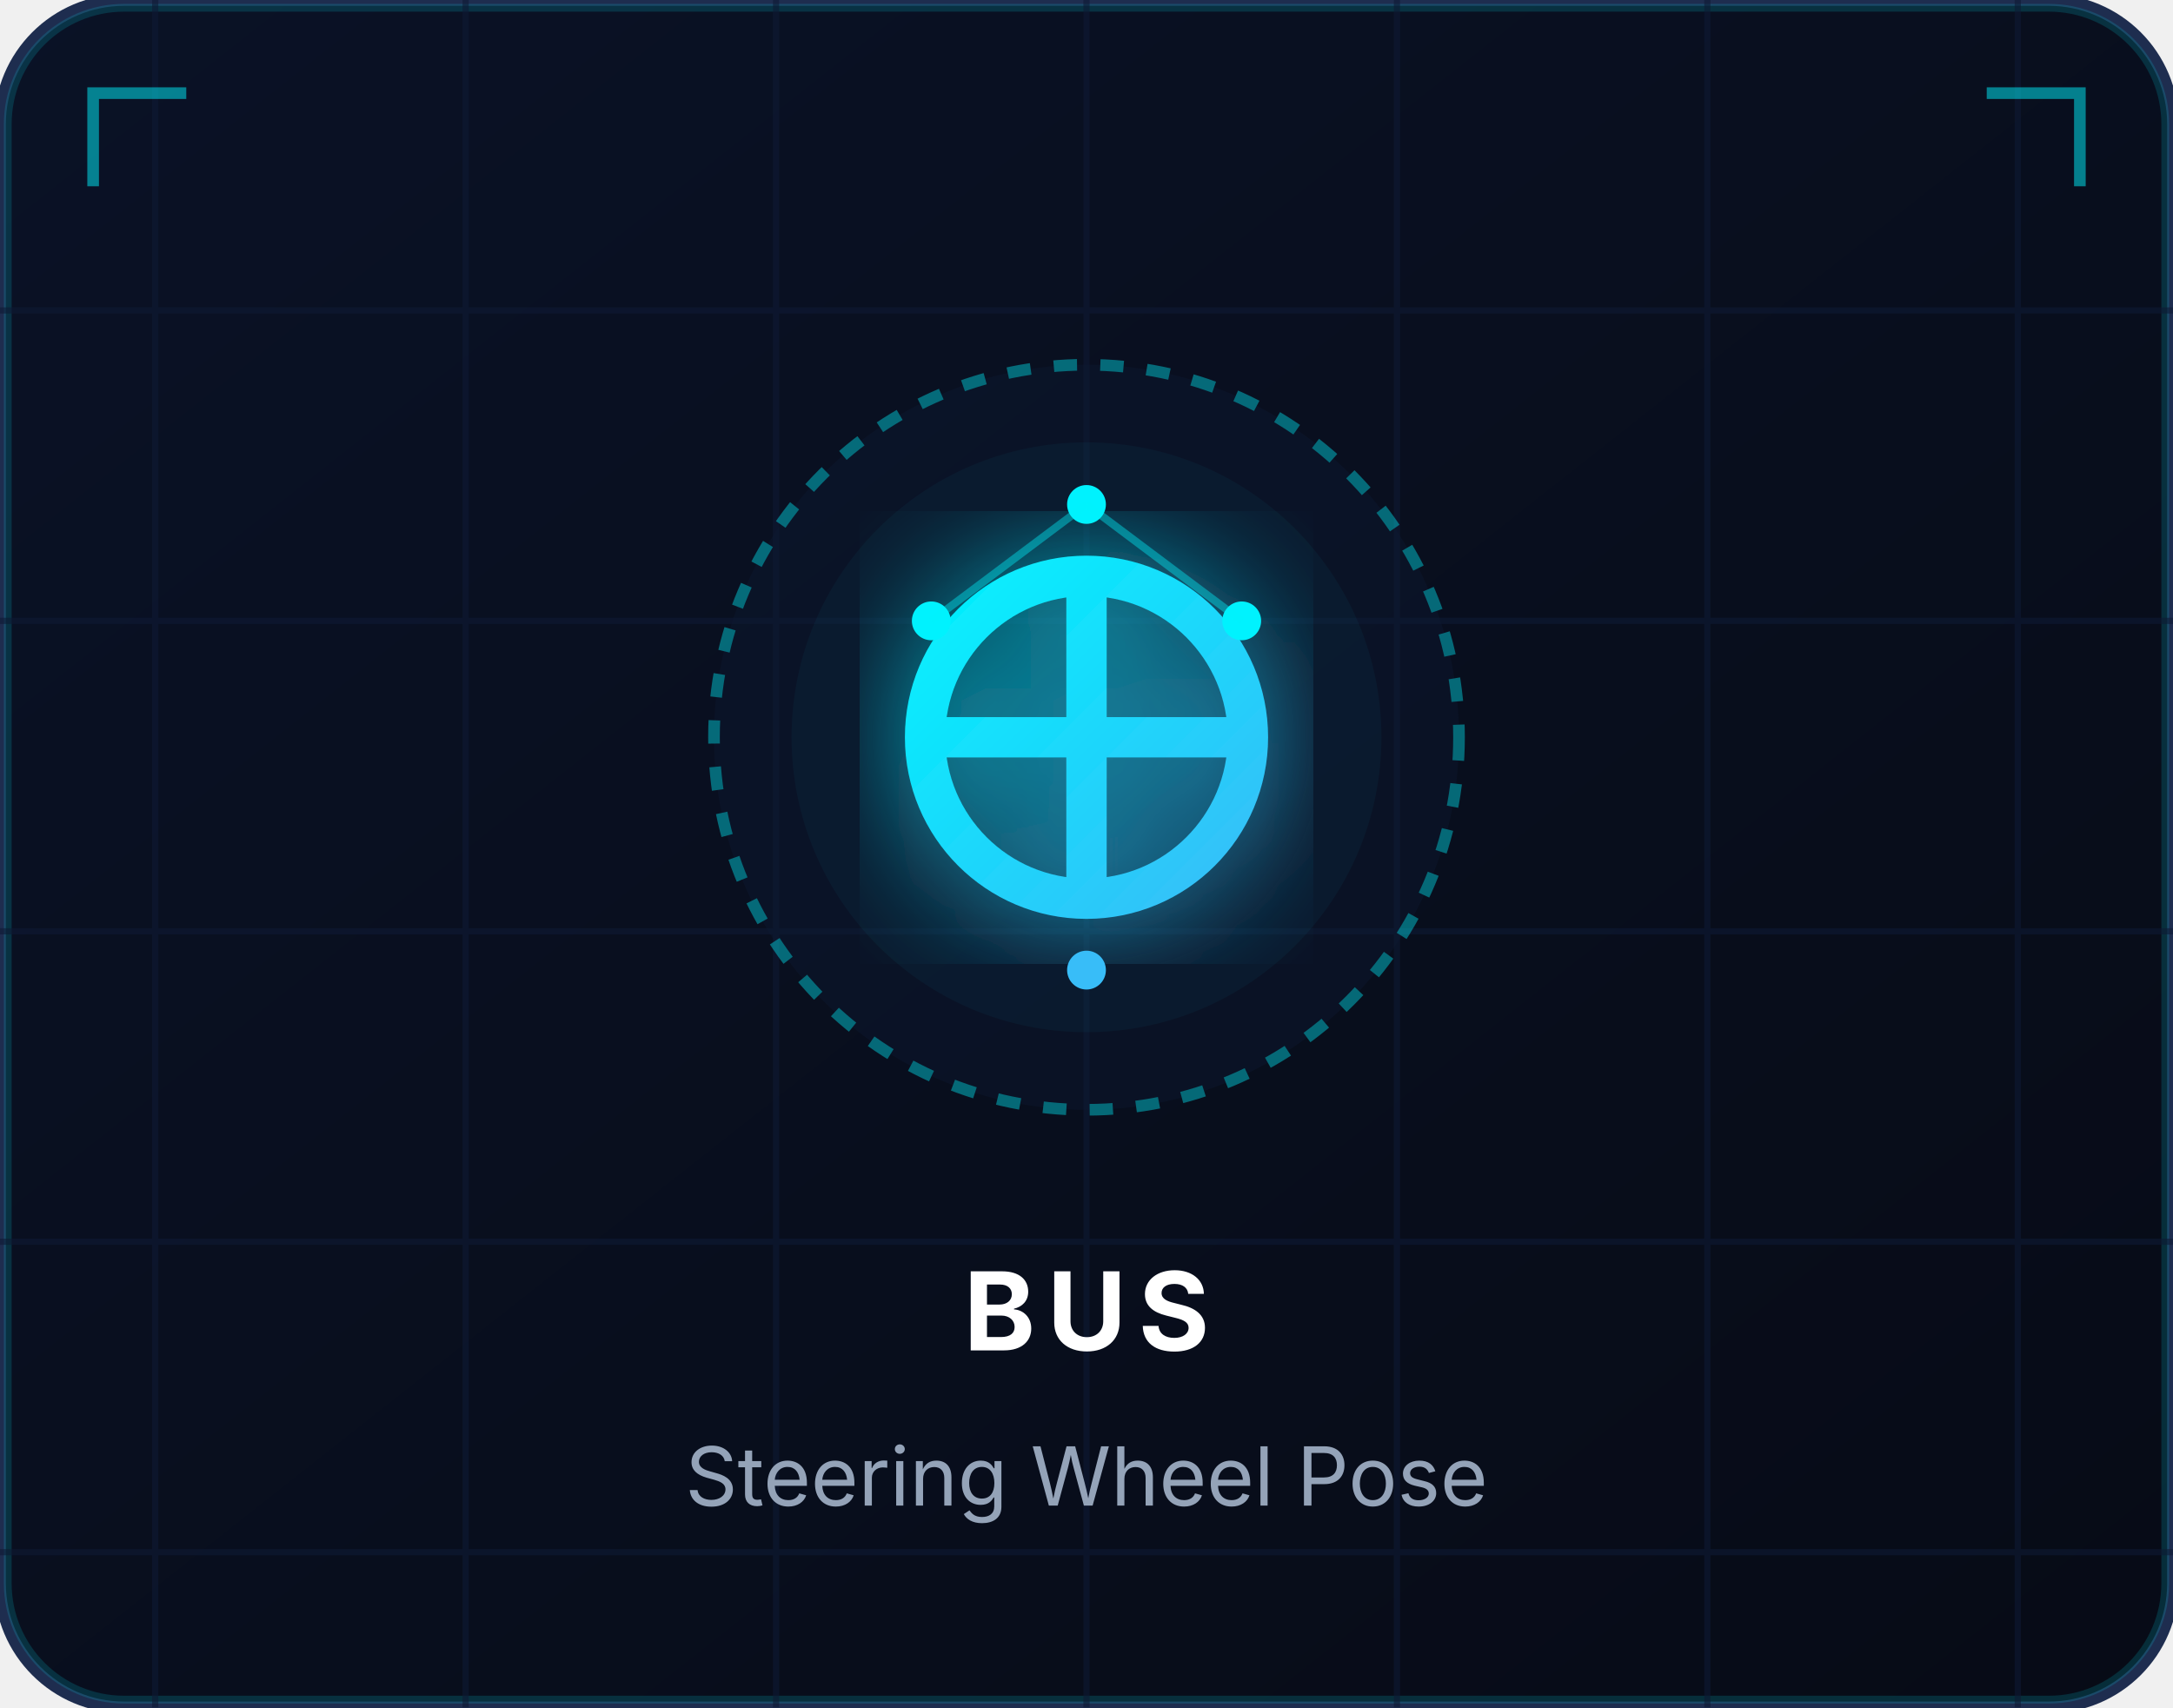
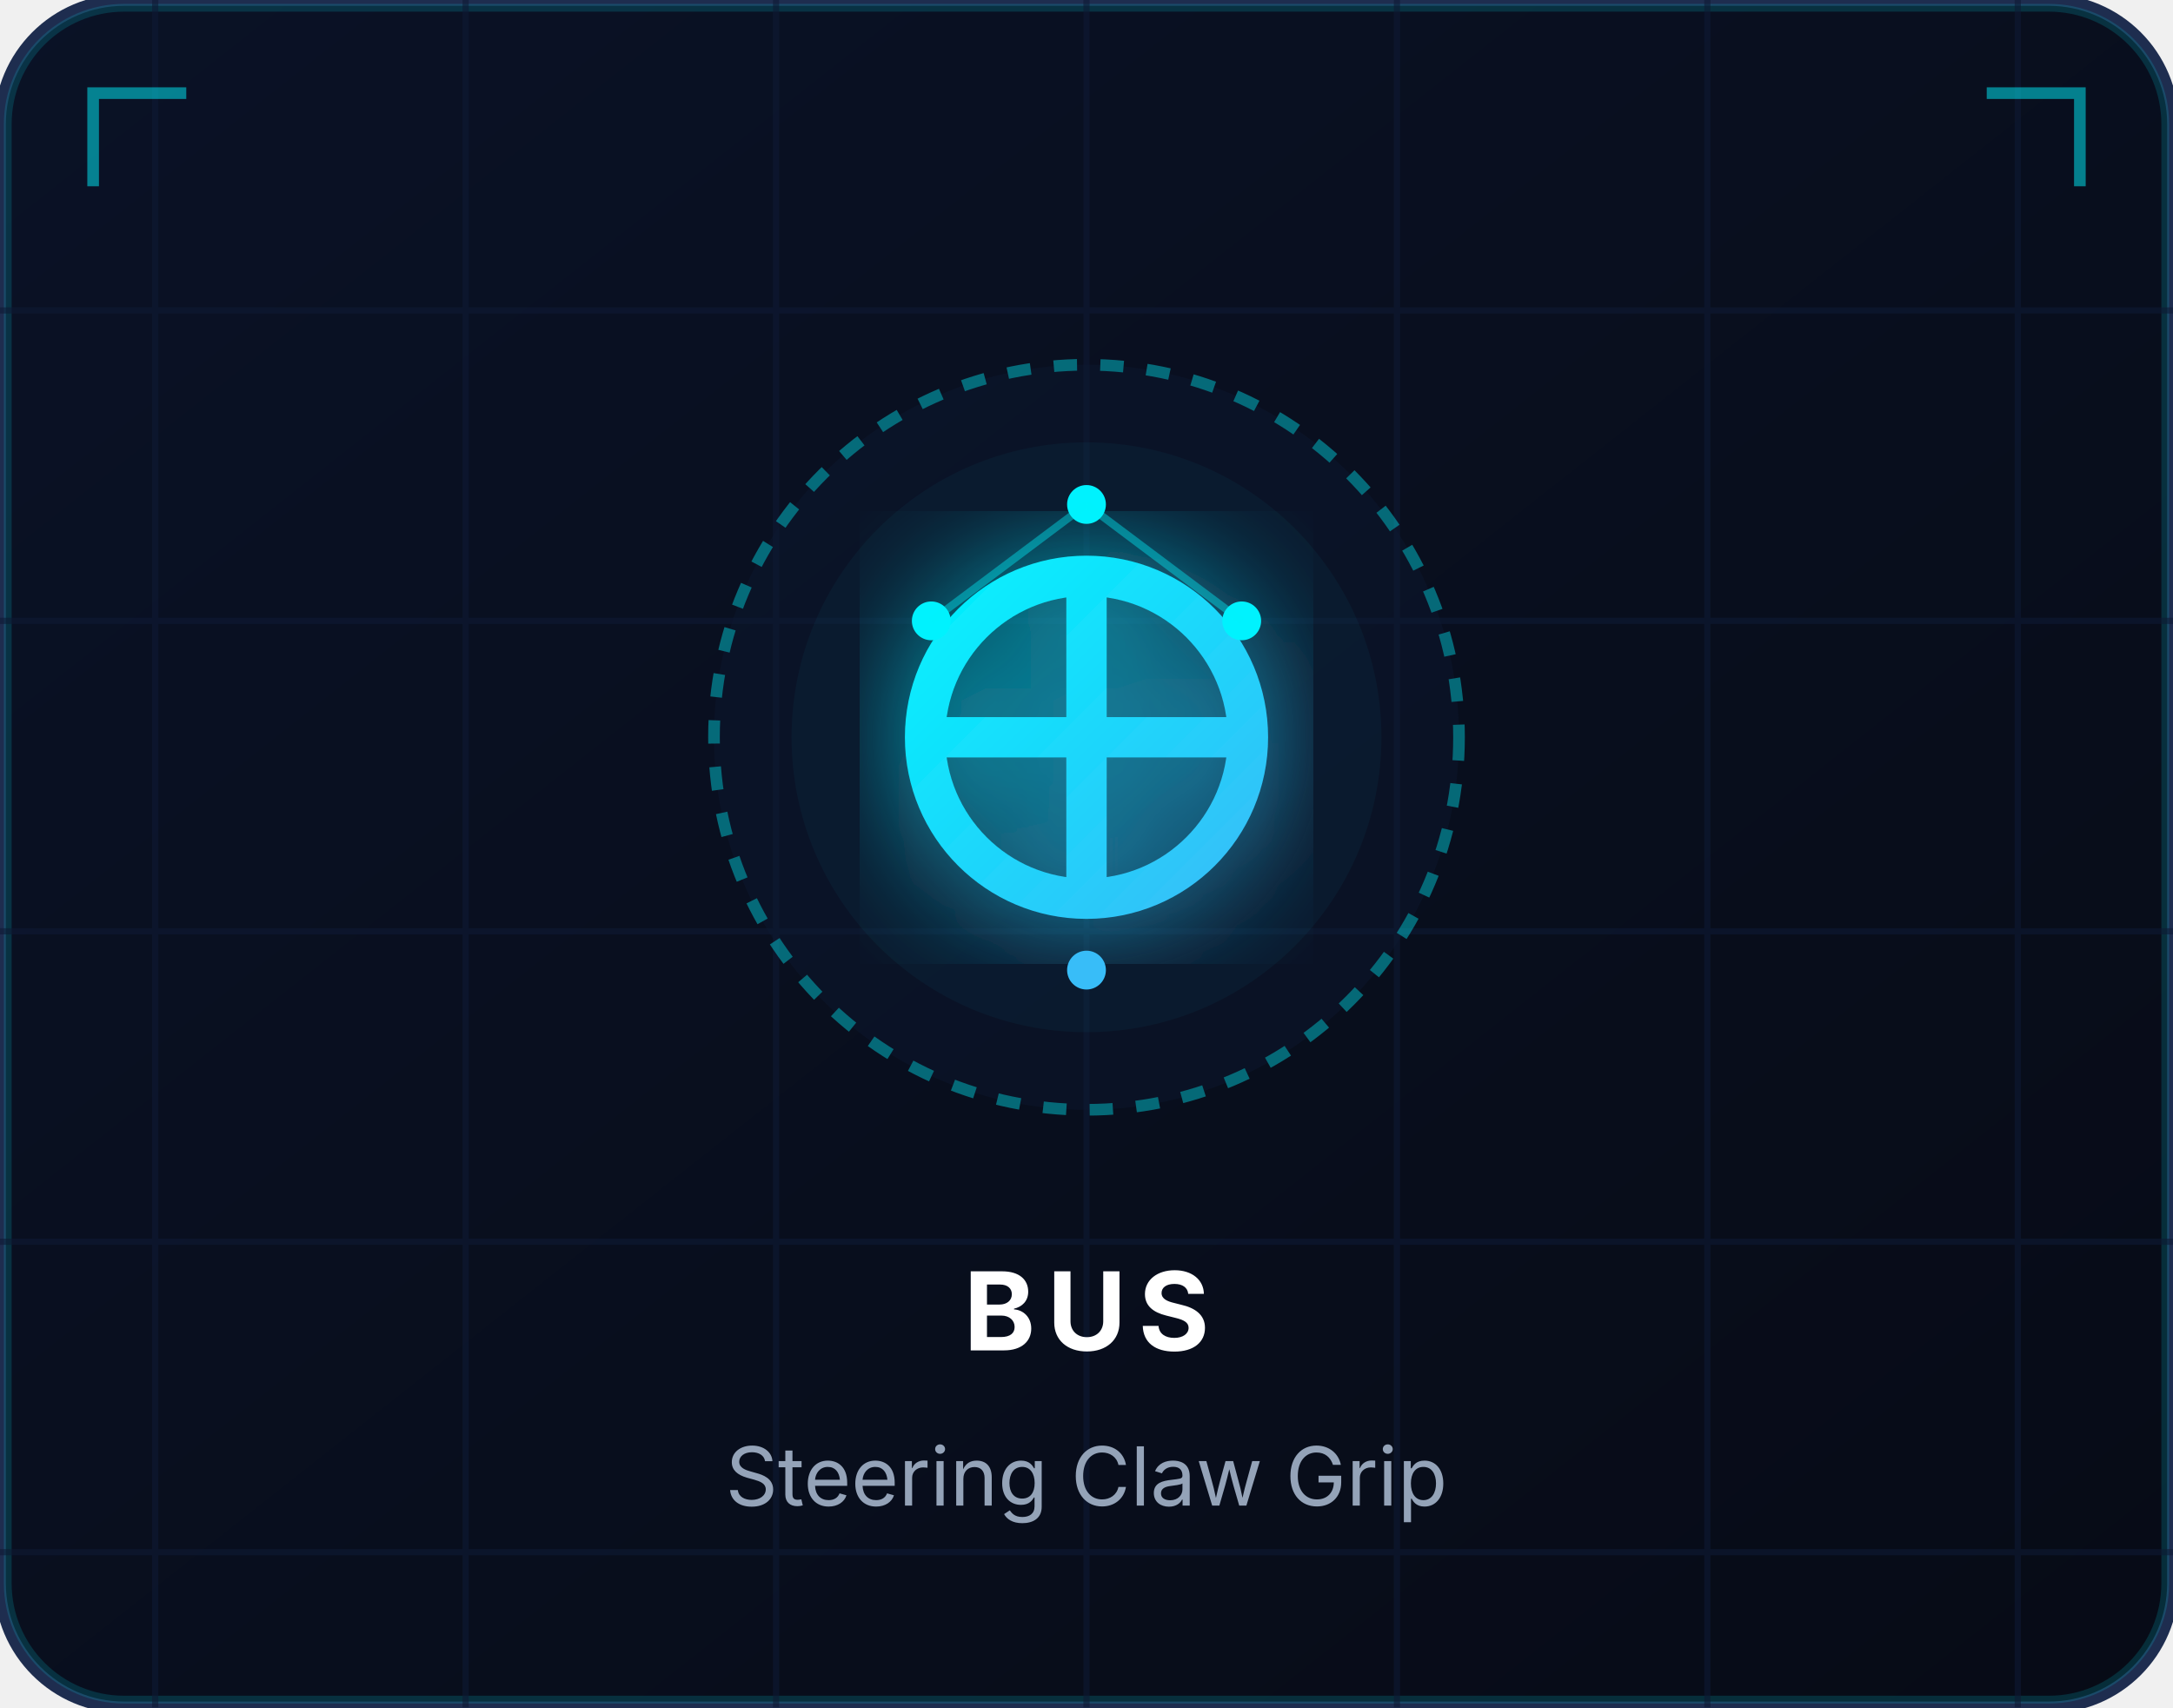
<svg xmlns="http://www.w3.org/2000/svg" viewBox="0 0 280 220" width="100%" height="100%">
  <defs>
    <linearGradient id="bg-bus" x1="0%" y1="0%" x2="100%" y2="100%">
      <stop offset="0%" stop-color="#0A1226" />
      <stop offset="100%" stop-color="#070B16" />
    </linearGradient>
    <linearGradient id="cyanGrad" x1="0%" y1="0%" x2="100%" y2="100%">
      <stop offset="0%" stop-color="#00F2FE" />
      <stop offset="100%" stop-color="#38BDF8" />
    </linearGradient>
    <filter id="glow-bus" x="-20%" y="-20%" width="140%" height="140%">
      <feGaussianBlur stdDeviation="3" result="blur" />
      <feComposite in="SourceGraphic" in2="blur" operator="over" />
    </filter>
  </defs>
  <rect width="280" height="220" rx="16" fill="url(#bg-bus)" stroke="#1E2D4F" stroke-width="1.5" />
  <rect x="1" y="1" width="278" height="218" rx="15" fill="none" stroke="rgba(0, 242, 254, 0.15)" stroke-width="1" />
  <path d="M 20 0 L 20 220 M 60 0 L 60 220 M 100 0 L 100 220 M 140 0 L 140 220 M 180 0 L 180 220 M 220 0 L 220 220 M 260 0 L 260 220 M 0 40 L 280 40 M 0 80 L 280 80 M 0 120 L 280 120 M 0 160 L 280 160 M 0 200 L 280 200" stroke="#0E1933" stroke-width="0.8" opacity="0.6" />
  <circle cx="140" cy="95" r="48" fill="#0D1933" stroke="#00F2FE" stroke-width="1.5" stroke-dasharray="3,3" opacity="0.4" />
  <circle cx="140" cy="95" r="38" fill="rgba(0, 242, 254, 0.04)" />
  <path d="M 12 24 L 12 12 L 24 12" fill="none" stroke="#00F2FE" stroke-width="1.5" opacity="0.5" />
  <path d="M 268 24 L 268 12 L 256 12" fill="none" stroke="#00F2FE" stroke-width="1.5" opacity="0.5" />
  <g transform="translate(140, 95) scale(2.6) translate(-12, -12)" filter="url(#glow-bus)">
    <path d="M12 12m-8 0a8 8 0 1 0 16 0a8 8 0 1 0 -16 0 M12 4v16 M4 12h16" fill="none" stroke="url(#cyanGrad)" stroke-width="2" stroke-linecap="round" stroke-linejoin="round" />
  </g>
  <circle cx="120" cy="80" r="2.5" fill="#00F2FE" />
  <circle cx="140" cy="65" r="2.5" fill="#00F2FE" />
  <circle cx="160" cy="80" r="2.5" fill="#00F2FE" />
  <circle cx="140" cy="125" r="2.5" fill="#38BDF8" />
  <line x1="120" y1="80" x2="140" y2="65" stroke="rgba(0,242,254,0.4)" stroke-width="1" />
  <line x1="140" y1="65" x2="160" y2="80" stroke="rgba(0,242,254,0.4)" stroke-width="1" />
  <text x="140" y="174" font-family="'Inter', sans-serif" font-weight="700" font-size="14" fill="#FFFFFF" text-anchor="middle" letter-spacing="1.5">BUS</text>
-   <text x="140" y="194" font-family="'Inter', sans-serif" font-weight="400" font-size="10.5" fill="#94A3B8" text-anchor="middle">Steering Wheel Pose</text>
+   <text x="140" y="194" font-family="'Inter', sans-serif" font-weight="400" font-size="10.5" fill="#94A3B8" text-anchor="middle">Steering Claw Grip</text>
</svg>
